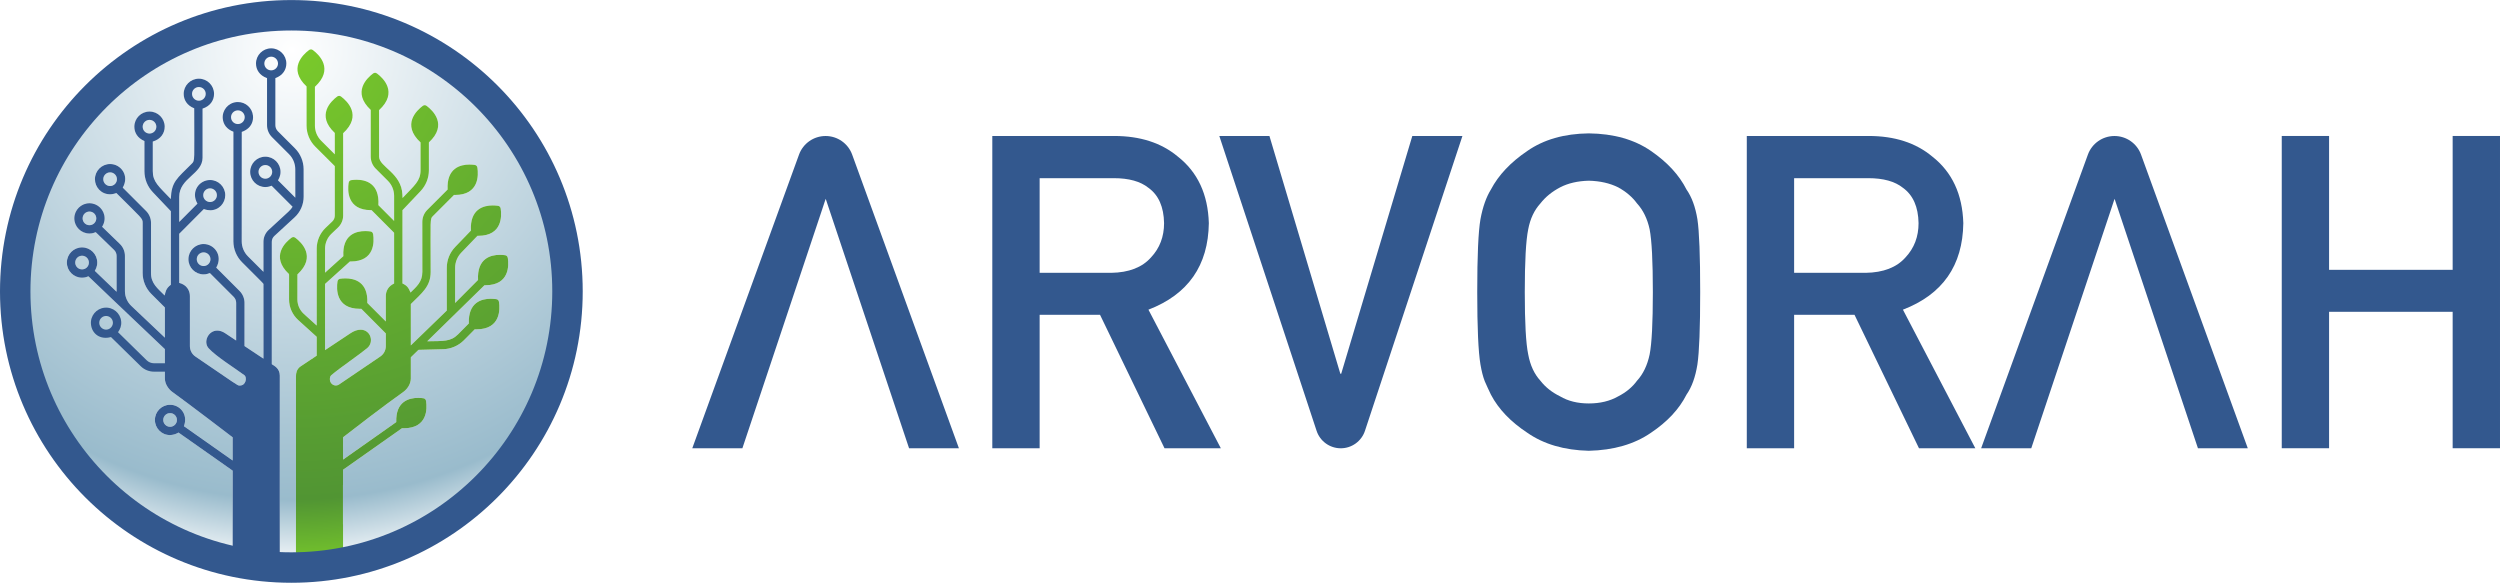
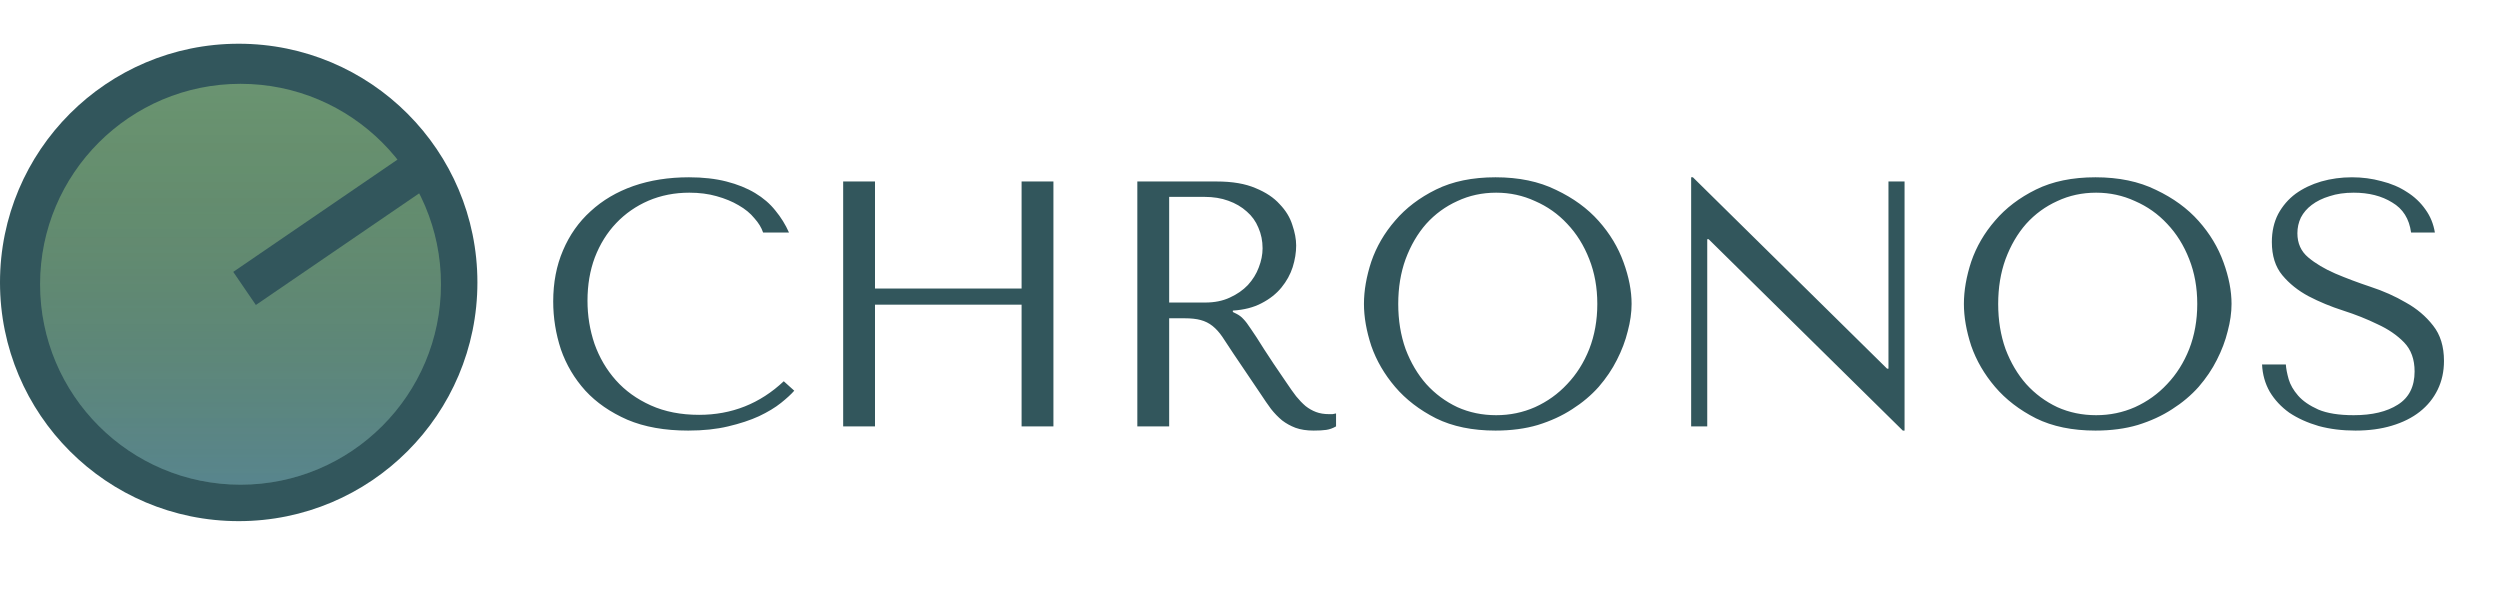
- <svg xmlns="http://www.w3.org/2000/svg" xmlns:xlink="http://www.w3.org/1999/xlink" width="94.915mm" height="22.123mm" version="1.1" viewBox="0 0 94.915 22.123">
+ <svg xmlns="http://www.w3.org/2000/svg" width="686" height="169" viewBox="0 0 686 169" fill="none">
+   <circle cx="65.5" cy="77.5" r="65.5" fill="#32565C" />
+   <circle cx="66" cy="78" r="55" fill="#6A9471" />
+   <circle cx="66" cy="78" r="55" fill="url(#paint0_linear_24_22)" fill-opacity="0.2" />
+   <rect x="70.208" y="83.686" width="11" height="56" transform="rotate(-124.359 70.2083 83.686)" fill="#32565C" />
+   <path d="M215.064 104.616L217.944 107.208C217.112 108.168 215.896 109.288 214.296 110.568C212.696 111.848 210.68 113.064 208.248 114.216C205.88 115.304 203.064 116.232 199.8 117C196.6 117.768 192.952 118.152 188.856 118.152C182.392 118.152 176.824 117.16 172.152 115.176C167.48 113.128 163.64 110.472 160.632 107.208C157.624 103.88 155.384 100.104 153.912 95.88C152.504 91.592 151.8 87.208 151.8 82.728C151.8 77.544 152.696 72.872 154.488 68.712C156.28 64.488 158.808 60.904 162.072 57.96C165.336 54.952 169.24 52.648 173.784 51.048C178.392 49.448 183.48 48.648 189.048 48.648C192.888 48.648 196.312 49.032 199.32 49.8C202.328 50.568 204.952 51.624 207.192 52.968C209.432 54.312 211.288 55.912 212.76 57.768C214.296 59.624 215.544 61.64 216.504 63.816H209.4C208.952 62.472 208.152 61.16 207 59.88C205.912 58.536 204.472 57.352 202.68 56.328C200.952 55.304 198.936 54.472 196.632 53.832C194.392 53.192 191.896 52.872 189.144 52.872C185.112 52.872 181.368 53.608 177.912 55.08C174.52 56.552 171.576 58.6 169.08 61.224C166.584 63.848 164.632 66.984 163.224 70.632C161.88 74.216 161.208 78.184 161.208 82.536C161.208 86.632 161.848 90.568 163.128 94.344C164.472 98.12 166.424 101.448 168.984 104.328C171.544 107.208 174.744 109.512 178.584 111.24C182.424 112.968 186.84 113.832 191.832 113.832C200.792 113.832 208.536 110.76 215.064 104.616ZM240.1 83.592V117H231.364V49.8H240.1V79.176H280.324V49.8H289.06V117H280.324V83.592H240.1ZM312.083 49.8H333.875C338.163 49.8 341.715 50.408 344.531 51.624C347.347 52.776 349.555 54.248 351.155 56.04C352.819 57.768 353.971 59.656 354.611 61.704C355.315 63.752 355.667 65.64 355.667 67.368C355.667 69.288 355.347 71.272 354.707 73.32C354.067 75.304 353.043 77.16 351.635 78.888C350.227 80.616 348.403 82.056 346.163 83.208C343.987 84.36 341.363 85.032 338.291 85.224V85.608L339.251 86.088C340.019 86.472 340.659 86.952 341.171 87.528C341.747 88.104 342.451 89.032 343.283 90.312C344.179 91.592 345.363 93.416 346.835 95.784C348.307 98.088 350.387 101.192 353.075 105.096C353.971 106.44 354.835 107.656 355.667 108.744C356.499 109.768 357.363 110.664 358.259 111.432C359.155 112.136 360.115 112.68 361.139 113.064C362.163 113.448 363.347 113.64 364.691 113.64C365.011 113.64 365.331 113.64 365.651 113.64C365.971 113.576 366.291 113.512 366.611 113.448V117C365.715 117.512 364.819 117.832 363.923 117.96C363.027 118.088 361.875 118.152 360.467 118.152C358.547 118.152 356.883 117.896 355.475 117.384C354.131 116.872 352.915 116.2 351.827 115.368C350.739 114.472 349.715 113.416 348.755 112.2C347.859 110.984 346.931 109.64 345.971 108.168L338.387 96.936C337.235 95.144 336.243 93.64 335.411 92.424C334.579 91.208 333.683 90.216 332.723 89.448C331.763 88.68 330.675 88.136 329.459 87.816C328.307 87.496 326.835 87.336 325.043 87.336H320.819V117H312.083V49.8ZM320.819 54.024V83.016H330.707C333.267 83.016 335.507 82.568 337.427 81.672C339.411 80.776 341.075 79.624 342.419 78.216C343.763 76.744 344.755 75.144 345.395 73.416C346.099 71.624 346.451 69.864 346.451 68.136C346.451 66.088 346.067 64.2 345.299 62.472C344.595 60.744 343.539 59.272 342.131 58.056C340.723 56.776 339.027 55.784 337.043 55.08C335.123 54.376 332.947 54.024 330.515 54.024H320.819ZM374.269 83.4C374.269 79.752 374.941 75.88 376.285 71.784C377.693 67.688 379.869 63.944 382.813 60.552C385.757 57.096 389.501 54.248 394.045 52.008C398.589 49.768 404.029 48.648 410.365 48.648C416.765 48.648 422.301 49.8 426.973 52.104C431.709 54.344 435.613 57.192 438.685 60.648C441.757 64.104 444.029 67.88 445.501 71.976C446.973 76.008 447.709 79.816 447.709 83.4C447.709 85.768 447.357 88.264 446.653 90.888C446.013 93.512 445.021 96.136 443.677 98.76C442.397 101.32 440.733 103.784 438.685 106.152C436.637 108.456 434.205 110.504 431.389 112.296C428.637 114.088 425.501 115.528 421.981 116.616C418.525 117.64 414.653 118.152 410.365 118.152C404.029 118.152 398.589 117.032 394.045 114.792C389.501 112.488 385.757 109.608 382.813 106.152C379.869 102.696 377.693 98.952 376.285 94.92C374.941 90.824 374.269 86.984 374.269 83.4ZM383.677 83.4C383.677 87.88 384.349 92.008 385.693 95.784C387.101 99.496 388.989 102.696 391.357 105.384C393.789 108.072 396.637 110.184 399.901 111.72C403.165 113.192 406.717 113.928 410.557 113.928C414.333 113.928 417.885 113.192 421.213 111.72C424.605 110.184 427.549 108.072 430.045 105.384C432.605 102.696 434.621 99.496 436.093 95.784C437.565 92.008 438.301 87.88 438.301 83.4C438.301 78.92 437.565 74.824 436.093 71.112C434.621 67.336 432.605 64.104 430.045 61.416C427.549 58.728 424.605 56.648 421.213 55.176C417.885 53.64 414.333 52.872 410.557 52.872C406.717 52.872 403.165 53.64 399.901 55.176C396.637 56.648 393.789 58.728 391.357 61.416C388.989 64.104 387.101 67.336 385.693 71.112C384.349 74.824 383.677 78.92 383.677 83.4ZM518.195 49.8H522.611V118.152H522.131L468.851 65.64H468.467V117H464.051V48.648H464.531L517.811 101.16H518.195V49.8ZM538.894 83.4C538.894 79.752 539.566 75.88 540.91 71.784C542.318 67.688 544.494 63.944 547.438 60.552C550.382 57.096 554.126 54.248 558.67 52.008C563.214 49.768 568.654 48.648 574.99 48.648C581.39 48.648 586.926 49.8 591.598 52.104C596.334 54.344 600.238 57.192 603.31 60.648C606.382 64.104 608.654 67.88 610.126 71.976C611.598 76.008 612.334 79.816 612.334 83.4C612.334 85.768 611.982 88.264 611.278 90.888C610.638 93.512 609.646 96.136 608.302 98.76C607.022 101.32 605.358 103.784 603.31 106.152C601.262 108.456 598.83 110.504 596.014 112.296C593.262 114.088 590.126 115.528 586.606 116.616C583.15 117.64 579.278 118.152 574.99 118.152C568.654 118.152 563.214 117.032 558.67 114.792C554.126 112.488 550.382 109.608 547.438 106.152C544.494 102.696 542.318 98.952 540.91 94.92C539.566 90.824 538.894 86.984 538.894 83.4ZM548.302 83.4C548.302 87.88 548.974 92.008 550.318 95.784C551.726 99.496 553.614 102.696 555.982 105.384C558.414 108.072 561.262 110.184 564.526 111.72C567.79 113.192 571.342 113.928 575.182 113.928C578.958 113.928 582.51 113.192 585.838 111.72C589.23 110.184 592.174 108.072 594.67 105.384C597.23 102.696 599.246 99.496 600.718 95.784C602.19 92.008 602.926 87.88 602.926 83.4C602.926 78.92 602.19 74.824 600.718 71.112C599.246 67.336 597.23 64.104 594.67 61.416C592.174 58.728 589.23 56.648 585.838 55.176C582.51 53.64 578.958 52.872 575.182 52.872C571.342 52.872 567.79 53.64 564.526 55.176C561.262 56.648 558.414 58.728 555.982 61.416C553.614 64.104 551.726 67.336 550.318 71.112C548.974 74.824 548.302 78.92 548.302 83.4ZM620.708 100.008H627.236C627.3 101.096 627.556 102.44 628.004 104.04C628.452 105.576 629.316 107.08 630.596 108.552C631.876 110.024 633.732 111.304 636.164 112.392C638.596 113.416 641.828 113.928 645.86 113.928C650.916 113.928 654.948 112.968 657.956 111.048C661.028 109.128 662.564 106.088 662.564 101.928C662.564 98.6 661.604 95.944 659.684 93.96C657.764 91.976 655.332 90.312 652.388 88.968C649.508 87.56 646.372 86.312 642.98 85.224C639.588 84.136 636.42 82.824 633.476 81.288C630.596 79.752 628.196 77.832 626.276 75.528C624.356 73.224 623.396 70.184 623.396 66.408C623.396 63.528 623.972 60.968 625.124 58.728C626.34 56.488 627.94 54.632 629.924 53.16C631.972 51.688 634.308 50.568 636.932 49.8C639.62 49.032 642.436 48.648 645.38 48.648C648.196 48.648 650.884 49 653.444 49.704C656.068 50.344 658.404 51.336 660.452 52.68C662.5 53.96 664.196 55.56 665.54 57.48C666.884 59.336 667.748 61.448 668.132 63.816H661.604C661.092 60.04 659.364 57.288 656.42 55.56C653.54 53.768 650.02 52.872 645.86 52.872C643.364 52.872 641.156 53.192 639.236 53.832C637.316 54.408 635.684 55.208 634.34 56.232C633.06 57.192 632.068 58.344 631.364 59.688C630.724 61.032 630.404 62.472 630.404 64.008C630.404 66.76 631.396 68.968 633.38 70.632C635.364 72.296 637.828 73.768 640.772 75.048C643.78 76.328 647.012 77.544 650.468 78.696C653.988 79.848 657.22 81.288 660.164 83.016C663.172 84.68 665.668 86.792 667.652 89.352C669.636 91.848 670.628 95.08 670.628 99.048C670.628 101.928 670.052 104.552 668.9 106.92C667.748 109.288 666.116 111.304 664.004 112.968C661.892 114.632 659.332 115.912 656.324 116.808C653.38 117.704 650.052 118.152 646.34 118.152C642.692 118.152 639.332 117.736 636.26 116.904C633.188 116.008 630.5 114.792 628.196 113.256C625.956 111.656 624.164 109.736 622.82 107.496C621.54 105.256 620.836 102.76 620.708 100.008Z" fill="#32565C" />
  <defs>
-     <radialGradient id="radialGradient850" cx="0" cy="0" r="1" gradientTransform="matrix(.54549 -154.92 -154.92 -.54549 86.686 158.56)" gradientUnits="userSpaceOnUse">
-       <stop style="stop-color:#fff" offset="0" />
-       <stop style="stop-color:#9bc" offset=".865" />
-       <stop style="stop-color:#fff" offset="1" />
-     </radialGradient>
-     <clipPath id="clipPath860">
-       <path d="M 0,173.371 H 743.809 V 0 H 0 Z" />
-     </clipPath>
-     <clipPath id="clipPath894">
-       <path d="M 0,173.371 H 743.809 V 0 H 0 Z" />
-     </clipPath>
-     <radialGradient id="radialGradient918" cx="0" cy="0" r="1" gradientTransform="matrix(.54549 -154.92 -154.92 -.54549 86.686 158.56)" gradientUnits="userSpaceOnUse">
-       <stop style="stop-color:#7aca2b" offset="0" />
-       <stop style="stop-color:#519533" offset=".865" />
-       <stop style="stop-color:#7aca2b" offset="1" />
-     </radialGradient>
-     <linearGradient id="linearGradient938" x2="1" gradientTransform="matrix(-.0012625 -.0010727 -.0010727 .0012625 83.248 61.612)" gradientUnits="userSpaceOnUse">
-       <stop style="stop-color:#67cde4" offset="0" />
-       <stop style="stop-color:#4878c5" offset="1" />
+     <linearGradient id="paint0_linear_24_22" x1="66" y1="23" x2="66" y2="133" gradientUnits="userSpaceOnUse">
+       <stop stop-opacity="0" />
+       <stop offset="1" stop-color="#1149FF" />
    </linearGradient>
-     <linearGradient id="linearGradient1096" x2="1" gradientTransform="matrix(-.0012625 -.0010727 -.0010727 .0012625 83.248 61.612)" gradientUnits="userSpaceOnUse" xlink:href="#linearGradient938" />
  </defs>
-   <g transform="translate(-47.969 -106.05)">
-     <g transform="matrix(.35278 0 0 -.35278 -3.1095 158.67)">
-       <g>
-         <g />
-       </g>
-     </g>
-     <g transform="matrix(.36172 0 0 .36172 49.094 70.781)">
-       <g transform="matrix(.35278 0 0 -.35278 -3.1095 158.67)">
-         <g>
-           <g>
-             <g>
-               <path d="m4.529 86.685c0-39.38 27.708-72.289 64.693-80.296v26.974l-16.109 11.339c-0.877-0.515-1.754-0.742-2.576-0.742-2.47 0-4.447 2.047-4.447 4.498 0 2.49 2.025 4.515 4.515 4.515 2.864 0 5.452-2.759 4.12-6.375l14.497-10.203v6.891s-13.309 10.18-17.981 13.525c-1.064 0.775-2.182 2.33-2.182 3.932v8.777c-13.111 12.404-22.748 21.669-22.748 21.669-0.416-0.163-1.009-0.413-1.898-0.413-2.489 0-4.515 2.02-4.515 4.504 0 2.489 2.026 4.515 4.515 4.515 2.49 0 4.516-2.026 4.516-4.515 0-1.248-0.496-2.051-0.728-2.467l6.487-6.226v10.685c0 0.662-0.272 1.304-0.746 1.762l-5.462 5.286c-0.416-0.162-0.997-0.402-1.866-0.402-2.49 0-4.514 2.025-4.514 4.515 0 2.484 2.024 4.504 4.514 4.504 2.489 0 4.515-2.02 4.515-4.504 0-1.267-0.512-2.085-0.749-2.502l5.287-5.115c0.954-0.925 1.501-2.216 1.501-3.544v-10.493c0-1.65 0.687-3.246 1.886-4.38l10.005-9.467v8.983l-4.042 4.039c-1.639 1.637-2.578 3.902-2.577 6.219l8e-3 14.914c2e-3 1.403-0.237 1.29-7.829 8.882-0.667-0.257-1.31-0.373-1.915-0.373-2.581 0-4.461 2.114-4.461 4.487 0 2.491 2.025 4.516 4.514 4.516 3.195 0 5.826-3.409 3.761-7.024l6.941-6.94c0.934-0.933 1.47-2.227 1.469-3.548l-8e-3 -14.916c-1e-3 -3.111 1.888-4.501 4.078-6.689 0.238 1.067 0.36 2.11 1.838 3.202v21.873l-5.371 5.663c-1.608 1.695-2.494 3.917-2.494 6.252v8.964c-2.097 0.892-3.004 2.546-3.004 4.262 0 2.491 2.025 4.516 4.515 4.516 2.489 0 4.515-2.025 4.515-4.516 0-1.917-1.168-3.719-3.546-4.417v-8.809c0-3.237 1.778-4.51 5.362-8.29 0.208 5.202 1.767 6.035 6.225 10.5 1.015 1.014 0.745 0.639 0.745 16.488-2.176 0.858-3.13 2.527-3.13 4.302 0 2.49 2.025 4.516 4.515 4.516s4.515-2.026 4.515-4.516c0-1.906-1.106-3.643-3.421-4.39v-14.604c0-4.89-6.947-6.013-6.947-11.651v-7.47l5.427 5.452c-2.066 3.585 0.524 7.033 3.754 7.033 2.489 0 4.514-2.025 4.514-4.515 0-2.371-1.878-4.487-4.463-4.487-0.6 0-1.239 0.115-1.901 0.367l-7.331-7.365v-14.605c2.19-0.554 3.181-2.236 3.181-3.93v-14.881c0-1.247 0.614-2.408 1.647-3.108 12.265-8.321 12.466-8.626 13.07-8.626 0.047 0 0.097 2e-3 0.156 2e-3 1.854 0 2.175 2.453 1.349 3.068-2.757 2.05-8.402 5.554-10.641 8.019-1.689 1.857-0.153 5.266 2.571 5.266 0.74 0 1.567-0.252 2.44-0.853l3.173-2.109 6e-3 11.2c1e-3 0.668-0.27 1.322-0.742 1.794l-7.087 7.086c-0.416-0.16-0.996-0.399-1.861-0.399-2.49 0-4.516 2.027-4.516 4.515 0 2.49 2.026 4.515 4.516 4.515 3.198 0 5.822-3.414 3.76-7.023l6.941-6.941c0.934-0.933 1.47-2.227 1.469-3.547l-4e-3 -12.847 5.64-3.748v22.245c-0.633 0.73 0.296-0.223-6.373 6.448-1.638 1.636-2.576 3.902-2.576 6.217l0.01 32.609-4e-3 1e-3c-1.99 0.746-2.999 2.187-3.164 3.881-0.239 2.477 1.581 4.689 4.06 4.93 0.147 0.014 0.293 0.02 0.438 0.02 2.295 0 4.264-1.748 4.491-4.079 0.149-1.531-0.424-3.052-1.824-4.037-0.779-0.547-1.517-0.769-1.517-0.769l-9e-3 -32.556c-1e-3 -1.661 0.672-3.288 1.848-4.465l4.62-4.619v8.949c0 1.34 0.564 2.629 1.551 3.536 6.922 6.375 6.326 5.715 7.112 6.887l-6.248 6.256c-0.416-0.158-0.993-0.395-1.853-0.395-2.489 0-4.515 2.025-4.515 4.515s2.026 4.515 4.515 4.515c2.49 0 4.515-2.025 4.515-4.515 0-1.276-0.521-2.1-0.759-2.515l5.16-5.166-0.013 8.472c-1e-3 1.662-0.677 3.291-1.854 4.467l-5.078 5.079c-0.933 0.933-1.469 2.225-1.469 3.546v14.006c-2.262 0.804-3.285 2.544-3.285 4.348 0 2.491 2.025 4.515 4.514 4.515s4.515-2.024 4.515-4.515c0-1.824-1.045-3.541-3.265-4.342v-14.012c0-0.667 0.272-1.321 0.744-1.794l5.077-5.078c1.636-1.635 2.577-3.901 2.582-6.217l0.01-8.167c4e-3 -2.336-0.98-4.582-2.697-6.163l-6.029-5.55c-0.477-0.44-0.751-1.064-0.751-1.713v-36.424c0.768-0.509 2.359-1.234 2.381-3.39-2e-3 -3.067-5e-3 -15.288-5e-3 -57.051 1.143-0.047 2.293-0.071 3.448-0.071 0.454 0 0.909 3e-3 1.362 0.011v56.803c0 1.171 0.265 2.121 1.181 2.898l4.997 3.328v5.613l-5.501 4.987c-1.733 1.567-2.727 3.81-2.726 6.15l8e-3 7.395-0.049 0.022-4e-3 0.13c-5.584 5.262-0.978 9.495 0.745 10.778l3e-3 1e-3c0.131 0.096 0.336 0.212 0.586 0.212 0.172 0 0.367-0.055 0.571-0.212l0.041-0.024c1.758-1.321 6.332-5.585 0.591-10.87l0.018-0.085-0.023-9e-3 -6e-3 -7.341c-2e-3 -1.638 0.693-3.21 1.908-4.311l3.838-3.479v22.894c0 2.327 0.967 4.581 2.65 6.187l1.986 1.893c0.476 0.453 0.748 1.089 0.748 1.746v14.716l-5.819 5.81c-1.638 1.637-2.578 3.903-2.578 6.219v11.678c-5.639 5.278-1.015 9.527 0.711 10.813l4e-3 1e-3c0.13 0.095 0.336 0.212 0.585 0.212 0.173 0 0.366-0.056 0.571-0.212l0.042-0.025c1.76-1.322 6.342-5.596 0.567-10.89v-11.577c0-1.662 0.674-3.29 1.85-4.464l4.067-4.062v6.368c-5.662 5.284-1.03 9.538 0.698 10.825l2e-3 1e-3c0.132 0.096 0.337 0.212 0.586 0.212 0.173 0 0.368-0.056 0.572-0.212l0.041-0.025c1.76-1.32 6.337-5.589 0.58-10.879v-24.509c0-1.332-0.553-2.623-1.516-3.54l-1.985-1.894c-1.195-1.138-1.881-2.74-1.881-4.392v-7.162l5.448 4.915c-0.34 6.424 3.797 7.461 6.493 7.461 0.609 0 1.146-0.053 1.54-0.109l2e-3 -1e-3c0.269-0.04 0.731-0.189 0.816-0.809l0.013-0.045c0.311-2.11 0.546-8.081-6.68-8.081-0.078 0-0.157 1e-3 -0.236 3e-3l-7.396-6.674v-19.701l7.496 4.98c1.156 0.781 2.193 1.101 3.073 1.101 2.989 0 4.159-3.686 1.935-5.517-2.574-2.115-7.957-5.745-10.643-8.019-0.331-0.283-0.427-0.767-0.427-1.214 0-1.102 0.875-1.856 1.783-1.856 0.306 0 0.617 0.085 0.899 0.272l12.32 8.354c1.032 0.7 1.647 1.861 1.647 3.108v3.755l-7.293 7.333c-0.145-5e-3 -0.285-6e-3 -0.424-6e-3 -7.226 0-6.981 5.978-6.67 8.09l0.012 0.045c0.085 0.619 0.547 0.767 0.816 0.808l3e-3 2e-3c0.395 0.055 0.933 0.109 1.546 0.109 2.678 0 6.771-1.019 6.5-7.308l5.51-5.512v7.565c0 1.53 0.765 2.934 2.467 3.736v15.092l-6.708 6.731c-0.049 0-0.097-1e-3 -0.144-1e-3 -7.227 0-6.996 5.967-6.684 8.078l0.012 0.046c0.085 0.619 0.546 0.768 0.816 0.807l2e-3 2e-3c0.393 0.056 0.925 0.108 1.533 0.108 2.708 0 6.877-1.046 6.49-7.56l4.683-4.699v7.483c0 1.662-0.674 3.289-1.85 4.463l-3.635 3.63c-0.934 0.933-1.47 2.226-1.47 3.547v13.923c-5.667 5.286-1.034 9.541 0.695 10.829h3e-3c0.13 0.096 0.335 0.213 0.586 0.213 0.172 0 0.366-0.055 0.57-0.213l0.042-0.024c1.759-1.32 6.336-5.588 0.582-10.876v-13.852c0-3.023 6.69-4.85 6.941-11.309l0.037-0.986c3.586 3.78 5.365 5.052 5.365 8.289v8.248c-5.734 5.304-1.083 9.578 0.649 10.869l4e-3 1e-3c0.13 0.096 0.336 0.213 0.585 0.213 0.173 0 0.367-0.056 0.571-0.213l0.041-0.025c1.755-1.317 6.315-5.566 0.629-10.835v-8.258c0-2.337-0.885-4.557-2.493-6.253l-5.37-5.662v-21.797c1.44-0.667 1.819-1.323 2.401-2.703 1.724 1.721 3.514 3.116 3.514 6.124l-9e-3 14.905c0 1.322 0.534 2.615 1.467 3.55l6.064 6.07c-0.327 6.4 3.802 7.432 6.494 7.432 0.61 0 1.147-0.053 1.541-0.108l3e-3 -1e-3c0.269-0.04 0.729-0.188 0.815-0.808l0.012-0.046c0.312-2.111 0.551-8.084-6.677-8.084-0.096 0-0.194 2e-3 -0.293 3e-3l-6.204-6.212c-1.013-1.012-0.742-0.604-0.734-16.699 3e-3 -4.368-2.649-6.291-5.906-9.545v-12.305l10.698 10.364v12.694c0 2.341 0.893 4.559 2.515 6.244l4.669 4.855c-0.353 6.452 3.794 7.489 6.493 7.489 0.608 0 1.143-0.052 1.536-0.108l3e-3 -1e-3c0.269-0.04 0.731-0.188 0.816-0.808l0.012-0.046c0.311-2.11 0.547-8.081-6.68-8.081-0.077 0-0.156 1e-3 -0.234 2e-3l-4.828-5.019c-1.158-1.204-1.822-2.854-1.822-4.527v-10.44l6.823 6.853c-0.345 6.435 3.795 7.472 6.492 7.472 0.609 0 1.145-0.053 1.539-0.109l3e-3 -1e-3c0.269-0.039 0.73-0.188 0.816-0.808l0.011-0.046c0.313-2.11 0.551-8.083-6.677-8.082-0.088 0-0.178 1e-3 -0.268 3e-3l-17.042-16.679c4.843 0.105 6.951-0.154 9.164 2.059l3.224 3.256c-0.246 6.31 3.83 7.345 6.531 7.345 0.64 0 1.204-0.059 1.613-0.118l3e-3 -1e-3c0.271-0.043 0.735-0.194 0.818-0.819l0.012-0.046c0.302-2.122 0.519-8.117-6.696-8.117-0.169 0-0.343 3e-3 -0.521 0.01l-3.23-3.263c-1.653-1.652-3.85-2.596-6.185-2.659l-7.335-0.194-2.273-2.223v-6.333c0-1.662-1.127-3.164-2.18-3.93-6.527-4.673-13.707-10.22-17.983-13.527v-6.632l15.828 11.155c-0.22 6.197 3.842 7.204 6.503 7.204 0.613 0 1.151-0.054 1.546-0.109l3e-3 -1e-3c0.269-0.04 0.731-0.188 0.816-0.809l0.012-0.045c0.312-2.111 0.553-8.085-6.673-8.085-0.165 0-0.334 3e-3 -0.507 9e-3l-17.528-12.353v-4.5l-0.028-0.022v-11.68l0.028 0.021v-11.473c38.024 7.2 66.778 40.603 66.778 80.719 0 45.374-36.783 82.157-82.156 82.157-45.374 0-82.157-36.783-82.157-82.157m74.112 67.816c0-1.121 0.913-2.034 2.035-2.034s2.036 0.913 2.036 2.034c0 1.123-0.914 2.036-2.036 2.036s-2.035-0.913-2.035-2.036m-21.508-9.029c0-1.122 0.913-2.035 2.035-2.035s2.036 0.913 2.036 2.035c0 1.123-0.914 2.035-2.036 2.035s-2.035-0.912-2.035-2.035m13.441-4.92c-1.116-0.108-1.937-1.105-1.83-2.222 0.102-1.05 0.99-1.839 2.026-1.839 0.065 0 0.131 3e-3 0.198 9e-3 1.117 0.109 1.937 1.105 1.829 2.222-0.102 1.052-0.99 1.839-2.025 1.839-0.065 0-0.131-3e-3 -0.198-9e-3m-28.128-4.854c0-1.122 0.913-2.035 2.036-2.035 1.122 0 2.034 0.913 2.034 2.035 0 1.124-0.912 2.036-2.034 2.036-1.123 0-2.036-0.912-2.036-2.036m34.464-13.434c0-1.123 0.912-2.035 2.035-2.035 1.122 0 2.036 0.912 2.036 2.035 0 1.122-0.914 2.035-2.036 2.035-1.123 0-2.035-0.913-2.035-2.035m-46.188-2.181c0-1.121 0.914-2.034 2.035-2.034 1.123 0 2.037 0.913 2.037 2.034 0 1.124-0.914 2.036-2.037 2.036-1.121 0-2.035-0.912-2.035-2.036m29.738-4.756c0-1.122 0.913-2.034 2.036-2.034 1.122 0 2.035 0.912 2.035 2.034 0 1.123-0.913 2.037-2.035 2.037-1.123 0-2.036-0.914-2.036-2.037m-35.882-6.894c0-1.122 0.914-2.036 2.036-2.036s2.035 0.914 2.035 2.036c0 1.116-0.913 2.026-2.035 2.026s-2.036-0.91-2.036-2.026m33.962-12.152c0-1.122 0.914-2.036 2.037-2.036 1.122 0 2.035 0.914 2.035 2.036 0 1.123-0.913 2.035-2.035 2.035-1.123 0-2.037-0.912-2.037-2.035m-36.162-1.001c0-1.117 0.912-2.026 2.035-2.026s2.035 0.909 2.035 2.026c0 1.123-0.912 2.035-2.035 2.035s-2.035-0.912-2.035-2.035m26.192-46.822c0-1.123 0.913-2.037 2.035-2.037 1.123 0 2.036 0.914 2.036 2.037 0 1.121-0.913 2.035-2.036 2.035-1.122 0-2.035-0.914-2.035-2.035" style="fill:url(#radialGradient850)" />
-             </g>
-           </g>
-         </g>
-       </g>
-       <g transform="matrix(.35278 0 0 -.35278 -3.1095 158.67)">
-         <g clip-path="url(#clipPath860)">
-           <g transform="translate(83.238 4.1051)">
-             <path d="M 0,0 H -14.017 V 2.284 C -9.473,1.3 -4.79,0.693 0,0.495 V 0" style="fill:#4778c5" />
-           </g>
-         </g>
-       </g>
-       <g transform="matrix(.35278 0 0 -.35278 -3.1095 158.67)">
-         <g clip-path="url(#clipPath894)">
-           <g transform="translate(102.06 4.1051)">
-             <path d="m0 0h-14.017v0.435c4.783 0.077 9.466 0.564 14.017 1.426v-1.861" style="fill:#7acb2b" />
-           </g>
-         </g>
-       </g>
-       <g transform="matrix(.35278 0 0 -.35278 -3.1095 158.67)">
-         <g>
-           <g>
-             <g>
-               <path d="m91.928 158.48-4e-3 -1e-3c-1.726-1.286-6.35-5.535-0.711-10.813v-11.678c0-2.316 0.94-4.582 2.578-6.219l5.819-5.81v-14.716c0-0.657-0.272-1.293-0.748-1.746l-1.986-1.893c-1.683-1.606-2.65-3.86-2.65-6.187v-22.894l-3.838 3.479c-1.215 1.101-1.91 2.673-1.908 4.311l6e-3 7.341 0.023 9e-3 -0.018 0.085c5.741 5.285 1.167 9.549-0.591 10.87l-0.041 0.024c-0.204 0.157-0.399 0.212-0.571 0.212-0.25 0-0.455-0.116-0.586-0.212l-3e-3 -1e-3c-1.723-1.283-6.329-5.516-0.745-10.778l4e-3 -0.13 0.049-0.022-8e-3 -7.395c-1e-3 -2.34 0.993-4.583 2.726-6.15l5.501-4.987v-5.613l-4.997-3.328c-0.916-0.777-1.181-1.727-1.181-2.898v-56.803c4.783 0.078 9.465 0.564 14.016 1.426v11.473l-0.028-0.021v11.68l0.028 0.022v4.5l17.528 12.353c0.173-6e-3 0.342-9e-3 0.507-9e-3 7.226 0 6.985 5.974 6.673 8.085l-0.012 0.045c-0.085 0.621-0.547 0.769-0.816 0.809l-3e-3 1e-3c-0.395 0.055-0.933 0.109-1.546 0.109-2.661 0-6.723-1.007-6.503-7.204l-15.828-11.155v6.632c4.276 3.307 11.456 8.854 17.983 13.527 1.053 0.766 2.18 2.268 2.18 3.93v6.333l2.273 2.223 7.335 0.194c2.335 0.063 4.532 1.007 6.185 2.659l3.23 3.263c0.178-7e-3 0.352-0.01 0.521-0.01 7.215 0 6.998 5.995 6.696 8.117l-0.012 0.046c-0.083 0.625-0.547 0.776-0.818 0.819l-3e-3 1e-3c-0.409 0.059-0.973 0.118-1.613 0.118-2.701 0-6.777-1.035-6.531-7.345l-3.224-3.256c-2.213-2.213-4.321-1.954-9.164-2.059l17.042 16.679c0.09-2e-3 0.18-3e-3 0.268-3e-3 7.228-1e-3 6.99 5.972 6.677 8.082l-0.011 0.046c-0.086 0.62-0.547 0.769-0.816 0.808l-3e-3 1e-3c-0.394 0.056-0.93 0.109-1.539 0.109-2.697 0-6.837-1.037-6.492-7.472l-6.823-6.853v10.44c0 1.673 0.664 3.323 1.822 4.527l4.828 5.019c0.078-1e-3 0.157-2e-3 0.234-2e-3 7.227 0 6.991 5.971 6.68 8.081l-0.012 0.046c-0.085 0.62-0.547 0.768-0.816 0.808l-3e-3 1e-3c-0.393 0.056-0.928 0.108-1.536 0.108-2.699 0-6.846-1.037-6.493-7.489l-4.669-4.855c-1.622-1.685-2.515-3.903-2.515-6.244v-12.694l-10.698-10.364v12.305c3.257 3.254 5.909 5.177 5.906 9.545-8e-3 16.095-0.279 15.687 0.734 16.699l6.204 6.212c0.099-1e-3 0.197-3e-3 0.293-3e-3 7.228 0 6.989 5.973 6.677 8.084l-0.012 0.046c-0.086 0.62-0.546 0.768-0.815 0.808l-3e-3 1e-3c-0.394 0.055-0.931 0.108-1.541 0.108-2.692 0-6.821-1.032-6.494-7.432l-6.064-6.07c-0.933-0.935-1.467-2.228-1.467-3.55l9e-3 -14.905c0-3.008-1.79-4.403-3.514-6.124-0.582 1.38-0.961 2.036-2.401 2.703v21.797l5.37 5.662c1.608 1.696 2.493 3.916 2.493 6.253v8.258c5.686 5.269 1.126 9.518-0.629 10.835l-0.041 0.025c-0.204 0.157-0.398 0.213-0.571 0.213-0.249 0-0.455-0.117-0.585-0.213l-4e-3 -1e-3c-1.732-1.291-6.383-5.565-0.649-10.869v-8.248c0-3.237-1.779-4.509-5.365-8.289l-0.037 0.986c-0.251 6.459-6.941 8.286-6.941 11.309v13.852c5.754 5.288 1.177 9.556-0.582 10.876l-0.042 0.024c-0.204 0.158-0.398 0.213-0.57 0.213-0.251 0-0.456-0.117-0.586-0.213h-3e-3c-1.729-1.288-6.362-5.543-0.695-10.829v-13.923c0-1.321 0.536-2.614 1.47-3.547l3.635-3.63c1.176-1.174 1.85-2.801 1.85-4.463v-7.483l-4.683 4.699c0.387 6.514-3.782 7.56-6.49 7.56-0.608 0-1.14-0.052-1.533-0.108l-2e-3 -2e-3c-0.27-0.039-0.731-0.188-0.816-0.807l-0.012-0.046c-0.312-2.111-0.543-8.078 6.684-8.078 0.047 0 0.095 1e-3 0.144 1e-3l6.708-6.731v-15.092c-1.702-0.802-2.467-2.206-2.467-3.736v-7.565l-5.51 5.512c0.271 6.289-3.822 7.308-6.5 7.308-0.613 0-1.151-0.054-1.546-0.109l-3e-3 -2e-3c-0.269-0.041-0.731-0.189-0.816-0.808l-0.012-0.045c-0.311-2.112-0.556-8.09 6.67-8.09 0.139 0 0.279 1e-3 0.424 6e-3l7.293-7.333v-3.755c0-1.247-0.615-2.408-1.647-3.108l-12.32-8.354c-0.282-0.187-0.593-0.272-0.899-0.272-0.908 0-1.783 0.754-1.783 1.856 0 0.447 0.096 0.931 0.427 1.214 2.686 2.274 8.069 5.904 10.643 8.019 2.224 1.831 1.054 5.517-1.935 5.517-0.88 0-1.917-0.32-3.073-1.101l-7.496-4.98v19.701l7.396 6.674c0.079-2e-3 0.158-3e-3 0.236-3e-3 7.226 0 6.991 5.971 6.68 8.081l-0.013 0.045c-0.085 0.62-0.547 0.769-0.816 0.809l-2e-3 1e-3c-0.394 0.056-0.931 0.109-1.54 0.109-2.696 0-6.833-1.037-6.493-7.461l-5.448-4.915v7.162c0 1.652 0.686 3.254 1.881 4.392l1.985 1.894c0.963 0.917 1.516 2.208 1.516 3.54v24.509c5.757 5.29 1.18 9.559-0.58 10.879l-0.041 0.025c-0.204 0.156-0.399 0.212-0.572 0.212-0.249 0-0.454-0.116-0.586-0.212l-2e-3 -1e-3c-1.728-1.287-6.36-5.541-0.698-10.825v-6.368l-4.067 4.062c-1.176 1.174-1.85 2.802-1.85 4.464v11.577c5.775 5.294 1.193 9.568-0.567 10.89l-0.042 0.025c-0.205 0.156-0.398 0.212-0.571 0.212-0.249 0-0.455-0.117-0.585-0.212" style="fill:url(#radialGradient918)" />
-             </g>
-           </g>
-         </g>
-       </g>
-       <g transform="matrix(.35278 0 0 -.35278 -3.1095 158.67)">
-         <g>
-           <g>
-             <g>
-               <path d="m83.247 61.609v3e-3z" style="fill:url(#linearGradient1096)" />
-             </g>
-           </g>
-         </g>
-       </g>
-       <g transform="matrix(.35278 0 0 -.35278 -3.1095 158.67)">
-         <g>
-           <g>
-             <g>
-               <path d="m83.247 61.609v3e-3z" style="fill:url(#linearGradient1096)" />
-             </g>
-           </g>
-         </g>
-       </g>
-       <g transform="matrix(.35278 0 0 -.35278 56.454 128.09)" style="stroke:#33588e">
-         <path d="m0 0c0-45.373-36.783-82.156-82.156-82.156-45.374 0-82.157 36.783-82.157 82.156 0 45.374 36.783 82.157 82.157 82.157 45.373 0 82.156-36.783 82.156-82.157z" style="fill:none;stroke-miterlimit:10;stroke-width:9.058;stroke:#33588e" />
-       </g>
-       <g transform="matrix(.35278 0 0 -.35278 26.257 136.92)">
-         <path d="M 0,0 0.004,-0.039 C 0.003,-0.063 0.002,2.087 0,0" style="fill:#4778c5" />
-       </g>
-       <g transform="matrix(.35278 0 0 -.35278 8.0888 132.1)" style="fill:#33588e">
-         <path d="m0 0c-1.098-0.101-2.112 0.742-2.212 1.842-0.103 1.117 0.723 2.11 1.84 2.213 1.119 0.101 2.111-0.725 2.214-1.842 0.099-1.099-0.743-2.112-1.842-2.213m18.771-10.012h-4.711c-0.801 0-1.587 0.322-2.16 0.883l-8.531 8.361c0.667 0.971 1.06 1.924 0.942 3.207-0.228 2.479-2.429 4.311-4.908 4.084s-4.312-2.429-4.085-4.908c0.263-2.867 2.733-4.72 5.959-3.828l8.876-8.699c1.034-1.015 2.458-1.596 3.907-1.596h5.405zm25.648 89.183c0-1.804 1.023-3.544 3.285-4.348v-14.006c0-1.321 0.536-2.613 1.469-3.546l5.078-5.079c1.177-1.176 1.853-2.805 1.854-4.467l0.013-8.472-5.16 5.166c0.238 0.415 0.759 1.239 0.759 2.515 0 2.49-2.025 4.515-4.515 4.515-2.489 0-4.515-2.025-4.515-4.515s2.026-4.515 4.515-4.515c0.86 0 1.437 0.237 1.853 0.395l6.248-6.256c-0.786-1.172-0.19-0.512-7.112-6.887-0.987-0.907-1.551-2.196-1.551-3.536v-8.949l-4.62 4.619c-1.176 1.177-1.849 2.804-1.848 4.465l9e-3 32.556s0.738 0.222 1.517 0.769c1.4 0.985 1.973 2.506 1.824 4.037-0.227 2.331-2.196 4.079-4.491 4.079-0.145 0-0.291-6e-3 -0.438-0.02-2.479-0.241-4.299-2.453-4.06-4.93 0.165-1.694 1.174-3.135 3.164-3.881l4e-3 -1e-3 -0.01-32.609c0-2.315 0.938-4.581 2.576-6.217 6.669-6.671 5.74-5.718 6.373-6.448v-22.245l-5.64 3.748 4e-3 12.847c1e-3 1.32-0.535 2.614-1.469 3.547l-6.941 6.941c2.062 3.609-0.562 7.023-3.76 7.023-2.49 0-4.516-2.025-4.516-4.515 0-2.488 2.026-4.515 4.516-4.515 0.865 0 1.445 0.239 1.861 0.399l7.087-7.086c0.472-0.472 0.743-1.126 0.742-1.794l-6e-3 -11.2-3.173 2.109c-0.873 0.601-1.7 0.853-2.44 0.853-2.724 0-4.26-3.409-2.571-5.266 2.239-2.465 7.884-5.969 10.641-8.019 0.826-0.615 0.505-3.068-1.349-3.068-0.059 0-0.109-2e-3 -0.156-2e-3 -0.604 0-0.805 0.305-13.07 8.626-1.033 0.7-1.647 1.861-1.647 3.108v14.881c0 1.694-0.991 3.376-3.181 3.93v14.605l7.331 7.365c0.662-0.252 1.301-0.367 1.901-0.367 2.585 0 4.463 2.116 4.463 4.487 0 2.49-2.025 4.515-4.514 4.515-3.23 0-5.82-3.448-3.754-7.033l-5.427-5.452v7.47c0 5.638 6.947 6.761 6.947 11.651v14.604c2.315 0.747 3.421 2.484 3.421 4.39 0 2.49-2.025 4.516-4.515 4.516s-4.515-2.026-4.515-4.516c0-1.775 0.954-3.444 3.13-4.302 0-15.849 0.27-15.474-0.745-16.488-4.458-4.465-6.017-5.298-6.225-10.5-3.584 3.78-5.362 5.053-5.362 8.29v8.809c2.378 0.698 3.546 2.5 3.546 4.417 0 2.491-2.026 4.516-4.515 4.516-2.49 0-4.515-2.025-4.515-4.516 0-1.716 0.907-3.37 3.004-4.262v-8.964c0-2.335 0.886-4.557 2.494-6.252l5.371-5.663v-21.873c-1.478-1.092-1.6-2.135-1.838-3.202-2.19 2.188-4.079 3.578-4.078 6.689l8e-3 14.916c1e-3 1.321-0.535 2.615-1.469 3.548l-6.941 6.94c2.065 3.615-0.566 7.024-3.761 7.024-2.489 0-4.514-2.025-4.514-4.516 0-2.373 1.88-4.487 4.461-4.487 0.605 0 1.248 0.116 1.915 0.373 7.592-7.592 7.831-7.479 7.829-8.882l-8e-3 -14.914c-1e-3 -2.317 0.938-4.582 2.577-6.219l4.042-4.039v-8.983l-10.005 9.467c-1.199 1.134-1.886 2.73-1.886 4.38v10.493c0 1.328-0.547 2.619-1.501 3.544l-5.287 5.115c0.237 0.417 0.749 1.235 0.749 2.502 0 2.484-2.026 4.504-4.515 4.504-2.49 0-4.514-2.02-4.514-4.504 0-2.49 2.024-4.515 4.514-4.515 0.869 0 1.45 0.24 1.866 0.402l5.462-5.286c0.474-0.458 0.746-1.1 0.746-1.762v-10.685l-6.487 6.226c0.232 0.416 0.728 1.219 0.728 2.467 0 2.489-2.026 4.515-4.516 4.515-2.489 0-4.515-2.026-4.515-4.515 0-2.484 2.026-4.504 4.515-4.504 0.889 0 1.482 0.25 1.898 0.413 0 0 9.637-9.265 22.748-21.669v-8.777c0-1.602 1.118-3.157 2.182-3.932 4.672-3.345 17.981-13.525 17.981-13.525v-6.891l-14.497 10.203c1.332 3.616-1.256 6.375-4.12 6.375-2.49 0-4.515-2.025-4.515-4.515 0-2.451 1.977-4.498 4.447-4.498 0.822 0 1.699 0.227 2.576 0.742l16.109-11.339v-26.974c4.543-0.984 9.227-1.591 14.016-1.789 0 41.763 3e-3 53.984 5e-3 57.051-0.022 2.156-1.613 2.881-2.381 3.39v36.424c0 0.649 0.274 1.273 0.751 1.713l6.029 5.55c1.717 1.581 2.701 3.827 2.697 6.163l-0.01 8.167c-5e-3 2.316-0.946 4.582-2.582 6.217l-5.077 5.078c-0.472 0.473-0.744 1.127-0.744 1.794v14.012c2.22 0.801 3.265 2.518 3.265 4.342 0 2.491-2.026 4.515-4.515 4.515s-4.514-2.024-4.514-4.515m2.479 0c0 1.123 0.913 2.036 2.035 2.036s2.036-0.913 2.036-2.036c0-1.121-0.914-2.034-2.036-2.034s-2.035 0.913-2.035 2.034m-21.508-9.029c0 1.123 0.913 2.035 2.035 2.035s2.036-0.912 2.036-2.035c0-1.122-0.914-2.035-2.036-2.035s-2.035 0.913-2.035 2.035m11.611-7.142c-0.107 1.117 0.714 2.114 1.83 2.222 0.067 6e-3 0.133 9e-3 0.198 9e-3 1.035 0 1.923-0.787 2.025-1.839 0.108-1.117-0.712-2.113-1.829-2.222-0.067-6e-3 -0.133-9e-3 -0.198-9e-3 -1.036 0-1.924 0.789-2.026 1.839m-26.298-2.632c0 1.124 0.913 2.036 2.036 2.036 1.122 0 2.034-0.912 2.034-2.036 0-1.122-0.912-2.035-2.034-2.035-1.123 0-2.036 0.913-2.036 2.035m34.464-13.434c0 1.122 0.912 2.035 2.035 2.035 1.122 0 2.036-0.913 2.036-2.035 0-1.123-0.914-2.035-2.036-2.035-1.123 0-2.035 0.912-2.035 2.035m-46.188-2.181c0 1.124 0.914 2.036 2.035 2.036 1.123 0 2.037-0.912 2.037-2.036 0-1.121-0.914-2.034-2.037-2.034-1.121 0-2.035 0.913-2.035 2.034m29.738-4.756c0 1.123 0.913 2.037 2.036 2.037 1.122 0 2.035-0.914 2.035-2.037 0-1.122-0.913-2.034-2.035-2.034-1.123 0-2.036 0.912-2.036 2.034m-35.882-6.894c0 1.116 0.914 2.026 2.036 2.026s2.035-0.91 2.035-2.026c0-1.122-0.913-2.036-2.035-2.036s-2.036 0.914-2.036 2.036m33.962-12.152c0 1.123 0.914 2.035 2.037 2.035 1.122 0 2.035-0.912 2.035-2.035 0-1.122-0.913-2.036-2.035-2.036-1.123 0-2.037 0.914-2.037 2.036m-36.162-1.001c0 1.123 0.912 2.035 2.035 2.035s2.035-0.912 2.035-2.035c0-1.117-0.912-2.026-2.035-2.026s-2.035 0.909-2.035 2.026m26.192-46.822c0 1.121 0.913 2.035 2.035 2.035 1.123 0 2.036-0.914 2.036-2.035 0-1.123-0.913-2.037-2.036-2.037-1.122 0-2.035 0.914-2.035 2.037" style="fill:#33588e" />
-       </g>
-       <g transform="matrix(.35278 0 0 -.35278 106.01 126.14)">
-         <path d="m0 0h21.283c5.267 0.083 9.218 1.612 11.852 4.586 2.592 2.763 3.886 6.161 3.886 10.196-0.084 4.843-1.634 8.348-4.651 10.514-2.379 1.912-5.82 2.867-10.322 2.867h-22.048zm-14.083 40.717h36.258c7.731 0 14.04-2.04 18.927-6.118 5.903-4.629 8.983-11.236 9.238-19.817-0.169-12.616-6.159-21.197-17.97-25.743l21.539-41.228h-16.759l-19.18 39.698h-17.97v-39.698h-14.083z" style="fill:#33588e" />
-       </g>
-       <g transform="matrix(.35278 0 0 -.35278 124.87 111.78)">
-         <path d="m0 0h14.911l21.092-70.729h0.256l21.154 70.729h14.911l-28.994-87.705c-1.026-3.105-3.928-5.201-7.197-5.201-3.272 0-6.174 2.098-7.199 5.206z" style="fill:#33588e" />
-       </g>
-       <g transform="matrix(.35278 0 0 -.35278 156.93 128.16)">
-         <path d="m0 0c0-9.135 0.34-15.315 1.021-18.543 0.594-3.228 1.804-5.842 3.631-7.837 1.487-1.912 3.442-3.464 5.865-4.651 2.377-1.405 5.224-2.104 8.538-2.104 3.353 0 6.263 0.699 8.729 2.104 2.335 1.187 4.206 2.739 5.608 4.651 1.827 1.995 3.079 4.609 3.758 7.837 0.639 3.228 0.956 9.408 0.956 18.543 0 9.133-0.317 15.356-0.956 18.67-0.679 3.144-1.931 5.713-3.758 7.71-1.402 1.912-3.273 3.505-5.608 4.78-2.466 1.231-5.376 1.89-8.729 1.975-3.314-0.085-6.161-0.744-8.538-1.975-2.423-1.275-4.378-2.868-5.865-4.78-1.827-1.997-3.037-4.566-3.631-7.71-0.681-3.314-1.021-9.537-1.021-18.67m-14.145 0c0 10.79 0.32 18.011 0.957 21.666 0.677 3.652 1.719 6.604 3.121 8.857 2.251 4.29 5.864 8.114 10.833 11.47 4.884 3.399 10.98 5.14 18.289 5.225 7.391-0.085 13.549-1.826 18.478-5.225 4.885-3.356 8.412-7.18 10.578-11.47 1.571-2.253 2.655-5.205 3.251-8.857 0.551-3.655 0.827-10.876 0.827-21.666 0-10.621-0.276-17.801-0.827-21.537-0.596-3.738-1.68-6.734-3.251-8.986-2.166-4.29-5.693-8.071-10.578-11.341-4.929-3.399-11.087-5.183-18.478-5.354-7.309 0.171-13.405 1.955-18.289 5.354-4.969 3.27-8.582 7.051-10.833 11.341-0.68 1.404-1.296 2.74-1.847 4.015-0.511 1.316-0.935 2.974-1.274 4.971-0.637 3.736-0.957 10.916-0.957 21.537" style="fill:#33588e" />
-       </g>
-       <g transform="matrix(.35278 0 0 -.35278 185.2 126.14)">
-         <path d="m0 0h21.283c5.268 0.083 9.218 1.612 11.854 4.586 2.589 2.763 3.886 6.161 3.886 10.196-0.085 4.843-1.637 8.348-4.651 10.514-2.38 1.912-5.821 2.867-10.324 2.867h-22.048zm-14.081 40.717h36.257c7.731 0 14.04-2.04 18.926-6.118 5.904-4.629 8.984-11.236 9.238-19.817-0.169-12.616-6.159-21.197-17.968-25.743l21.537-41.228h-16.76l-19.179 39.698h-17.97v-39.698h-14.081z" style="fill:#33588e" />
-       </g>
-       <g transform="matrix(.35278 0 0 -.35278 254.32 130.23)">
-         <path d="m0 0h-36.768v-40.592h-14.081v92.906h14.081v-39.826h36.768v39.826h14.083v-92.906h-14.083z" style="fill:#33588e" />
-       </g>
-       <g transform="matrix(.35278 0 0 -.35278 83.51 118.5)" style="fill:#33588e">
-         <path d="m0 0h8e-3l0.122 0.366 0.122-0.366h3e-3l0.362-1.093 24.315-72.762h14.831l-31.759 87.368c-1.209 3.325-4.37 5.539-7.908 5.539-3.539 0-6.7-2.214-7.908-5.539l-31.759-87.368h14.91l23.71 70.983z" style="fill:#33588e" />
-       </g>
-       <g transform="matrix(.35278 0 0 -.35278 218.79 118.5)">
-         <path d="m0 0h8e-3l0.122 0.366 0.122-0.366h3e-3l0.362-1.093 24.315-72.762h14.83l-31.759 87.368c-1.209 3.325-4.369 5.539-7.908 5.539-3.538 0-6.699-2.214-7.908-5.539l-31.759-87.368h14.911l23.709 70.983z" style="fill:#33588e" />
-       </g>
-     </g>
-   </g>
</svg>
